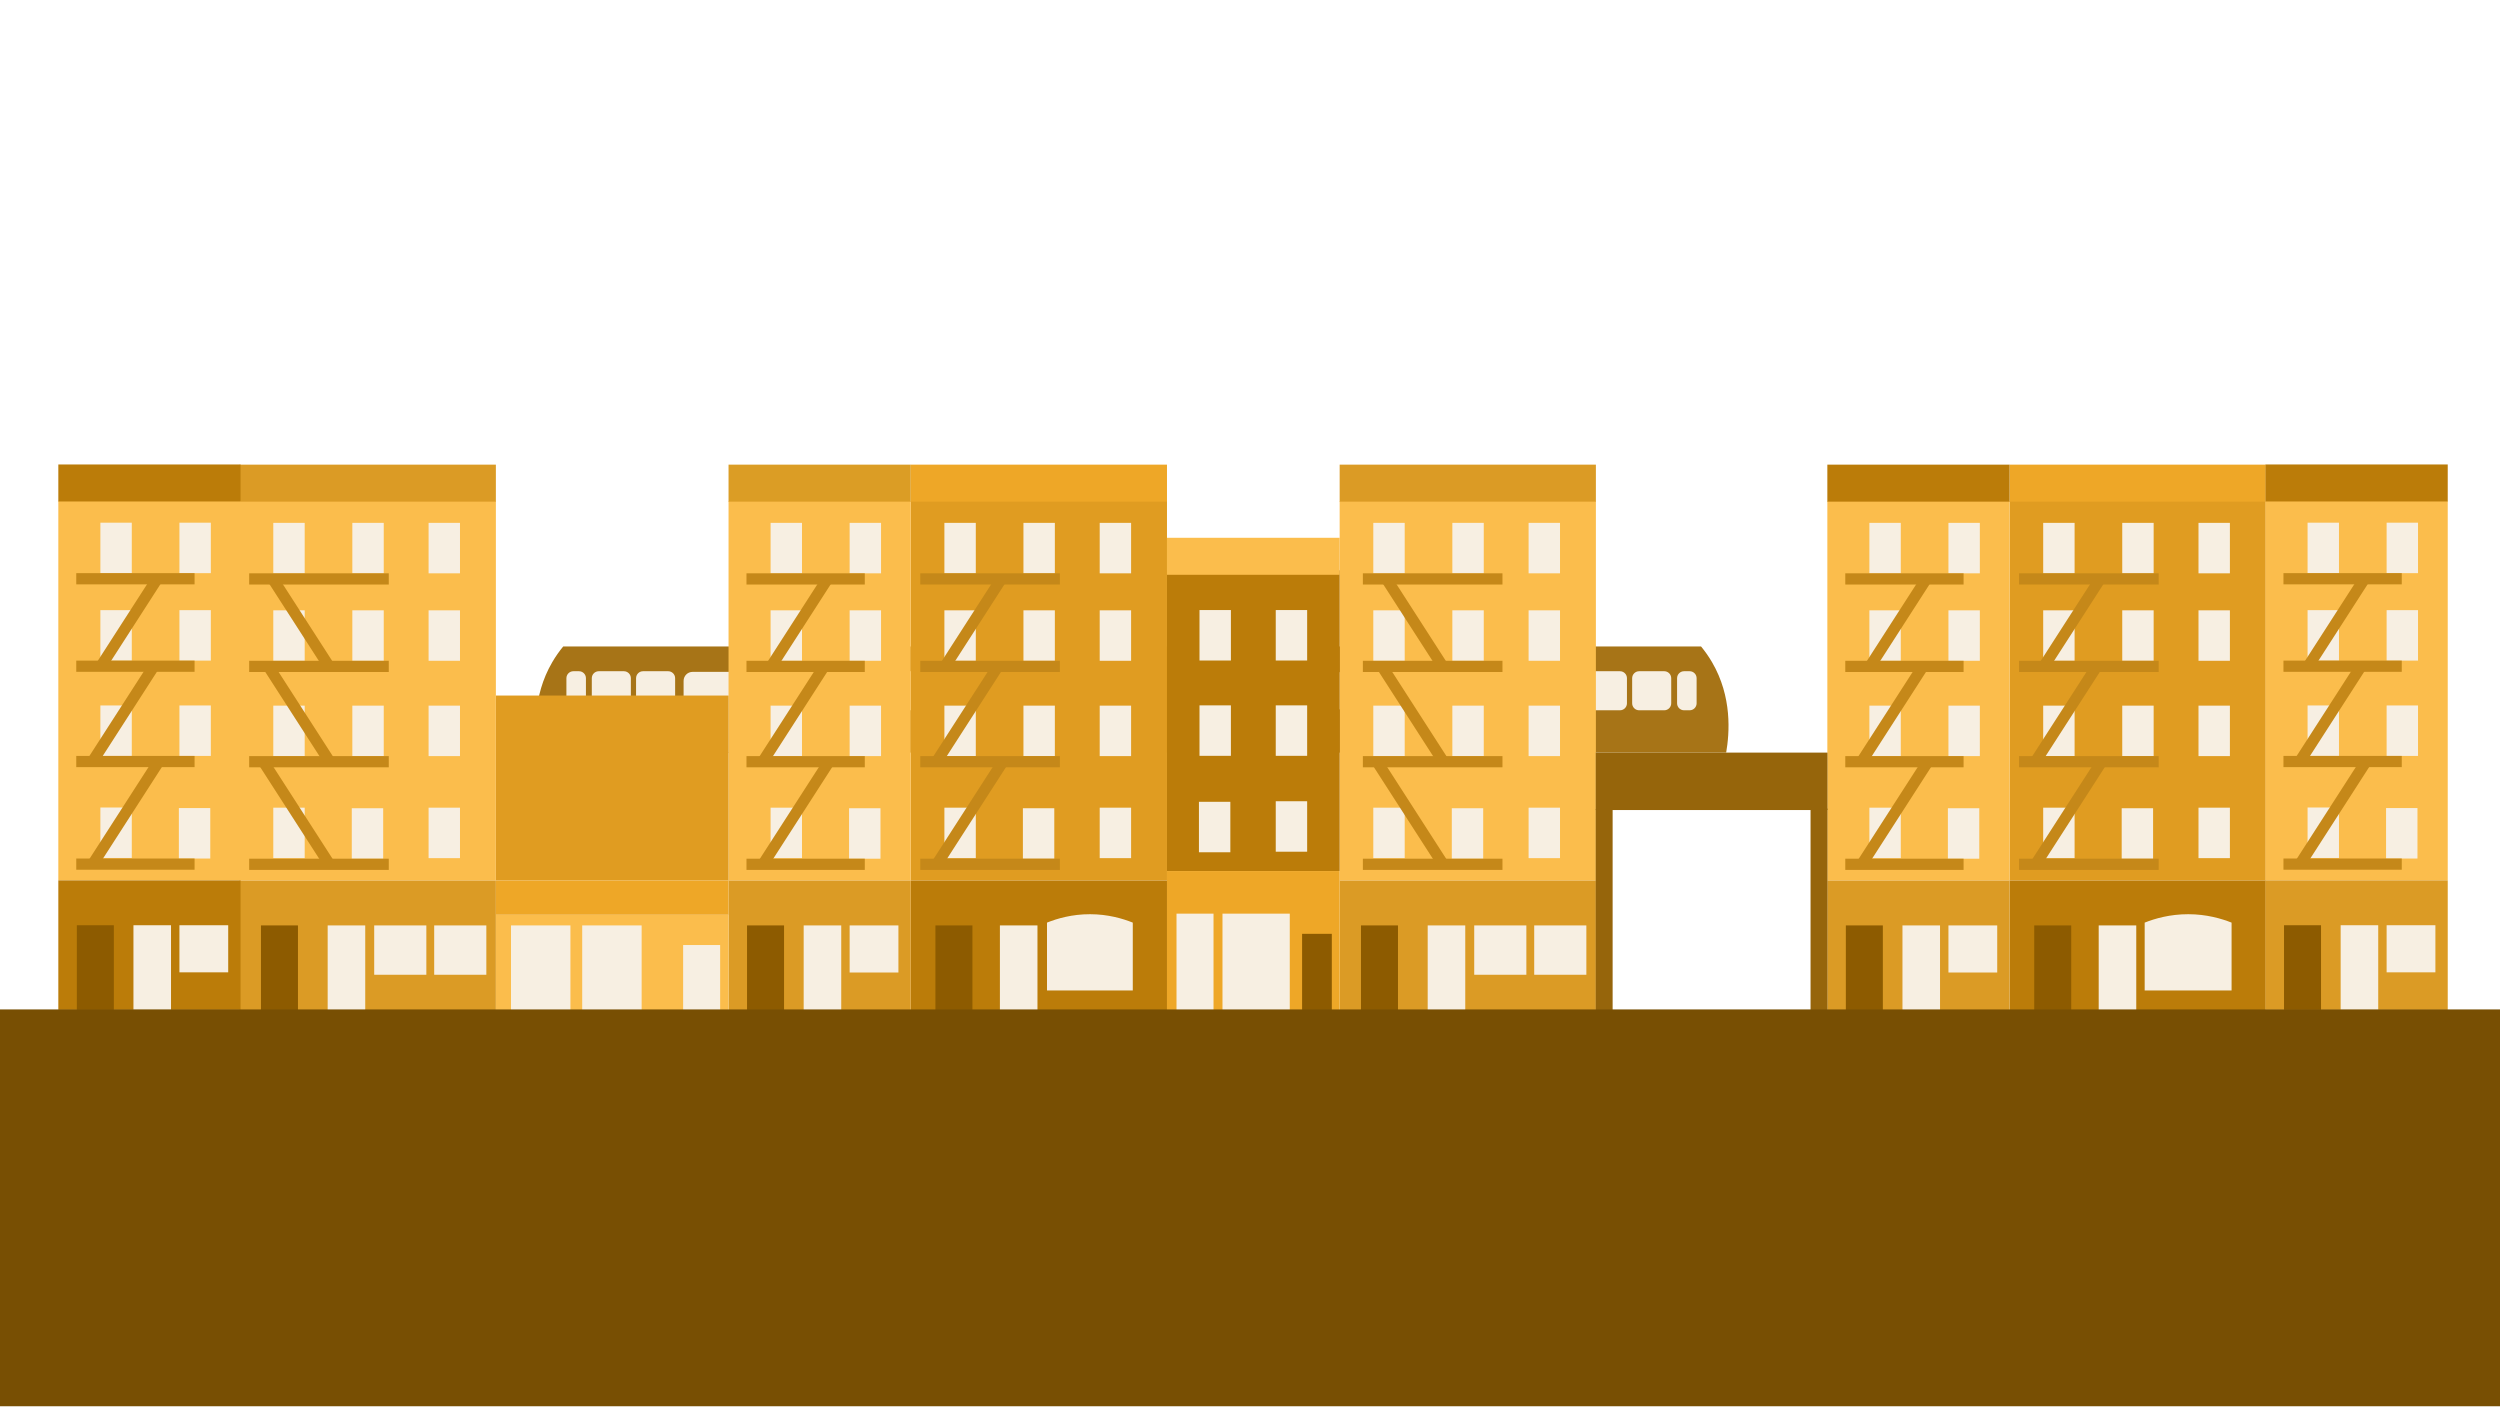
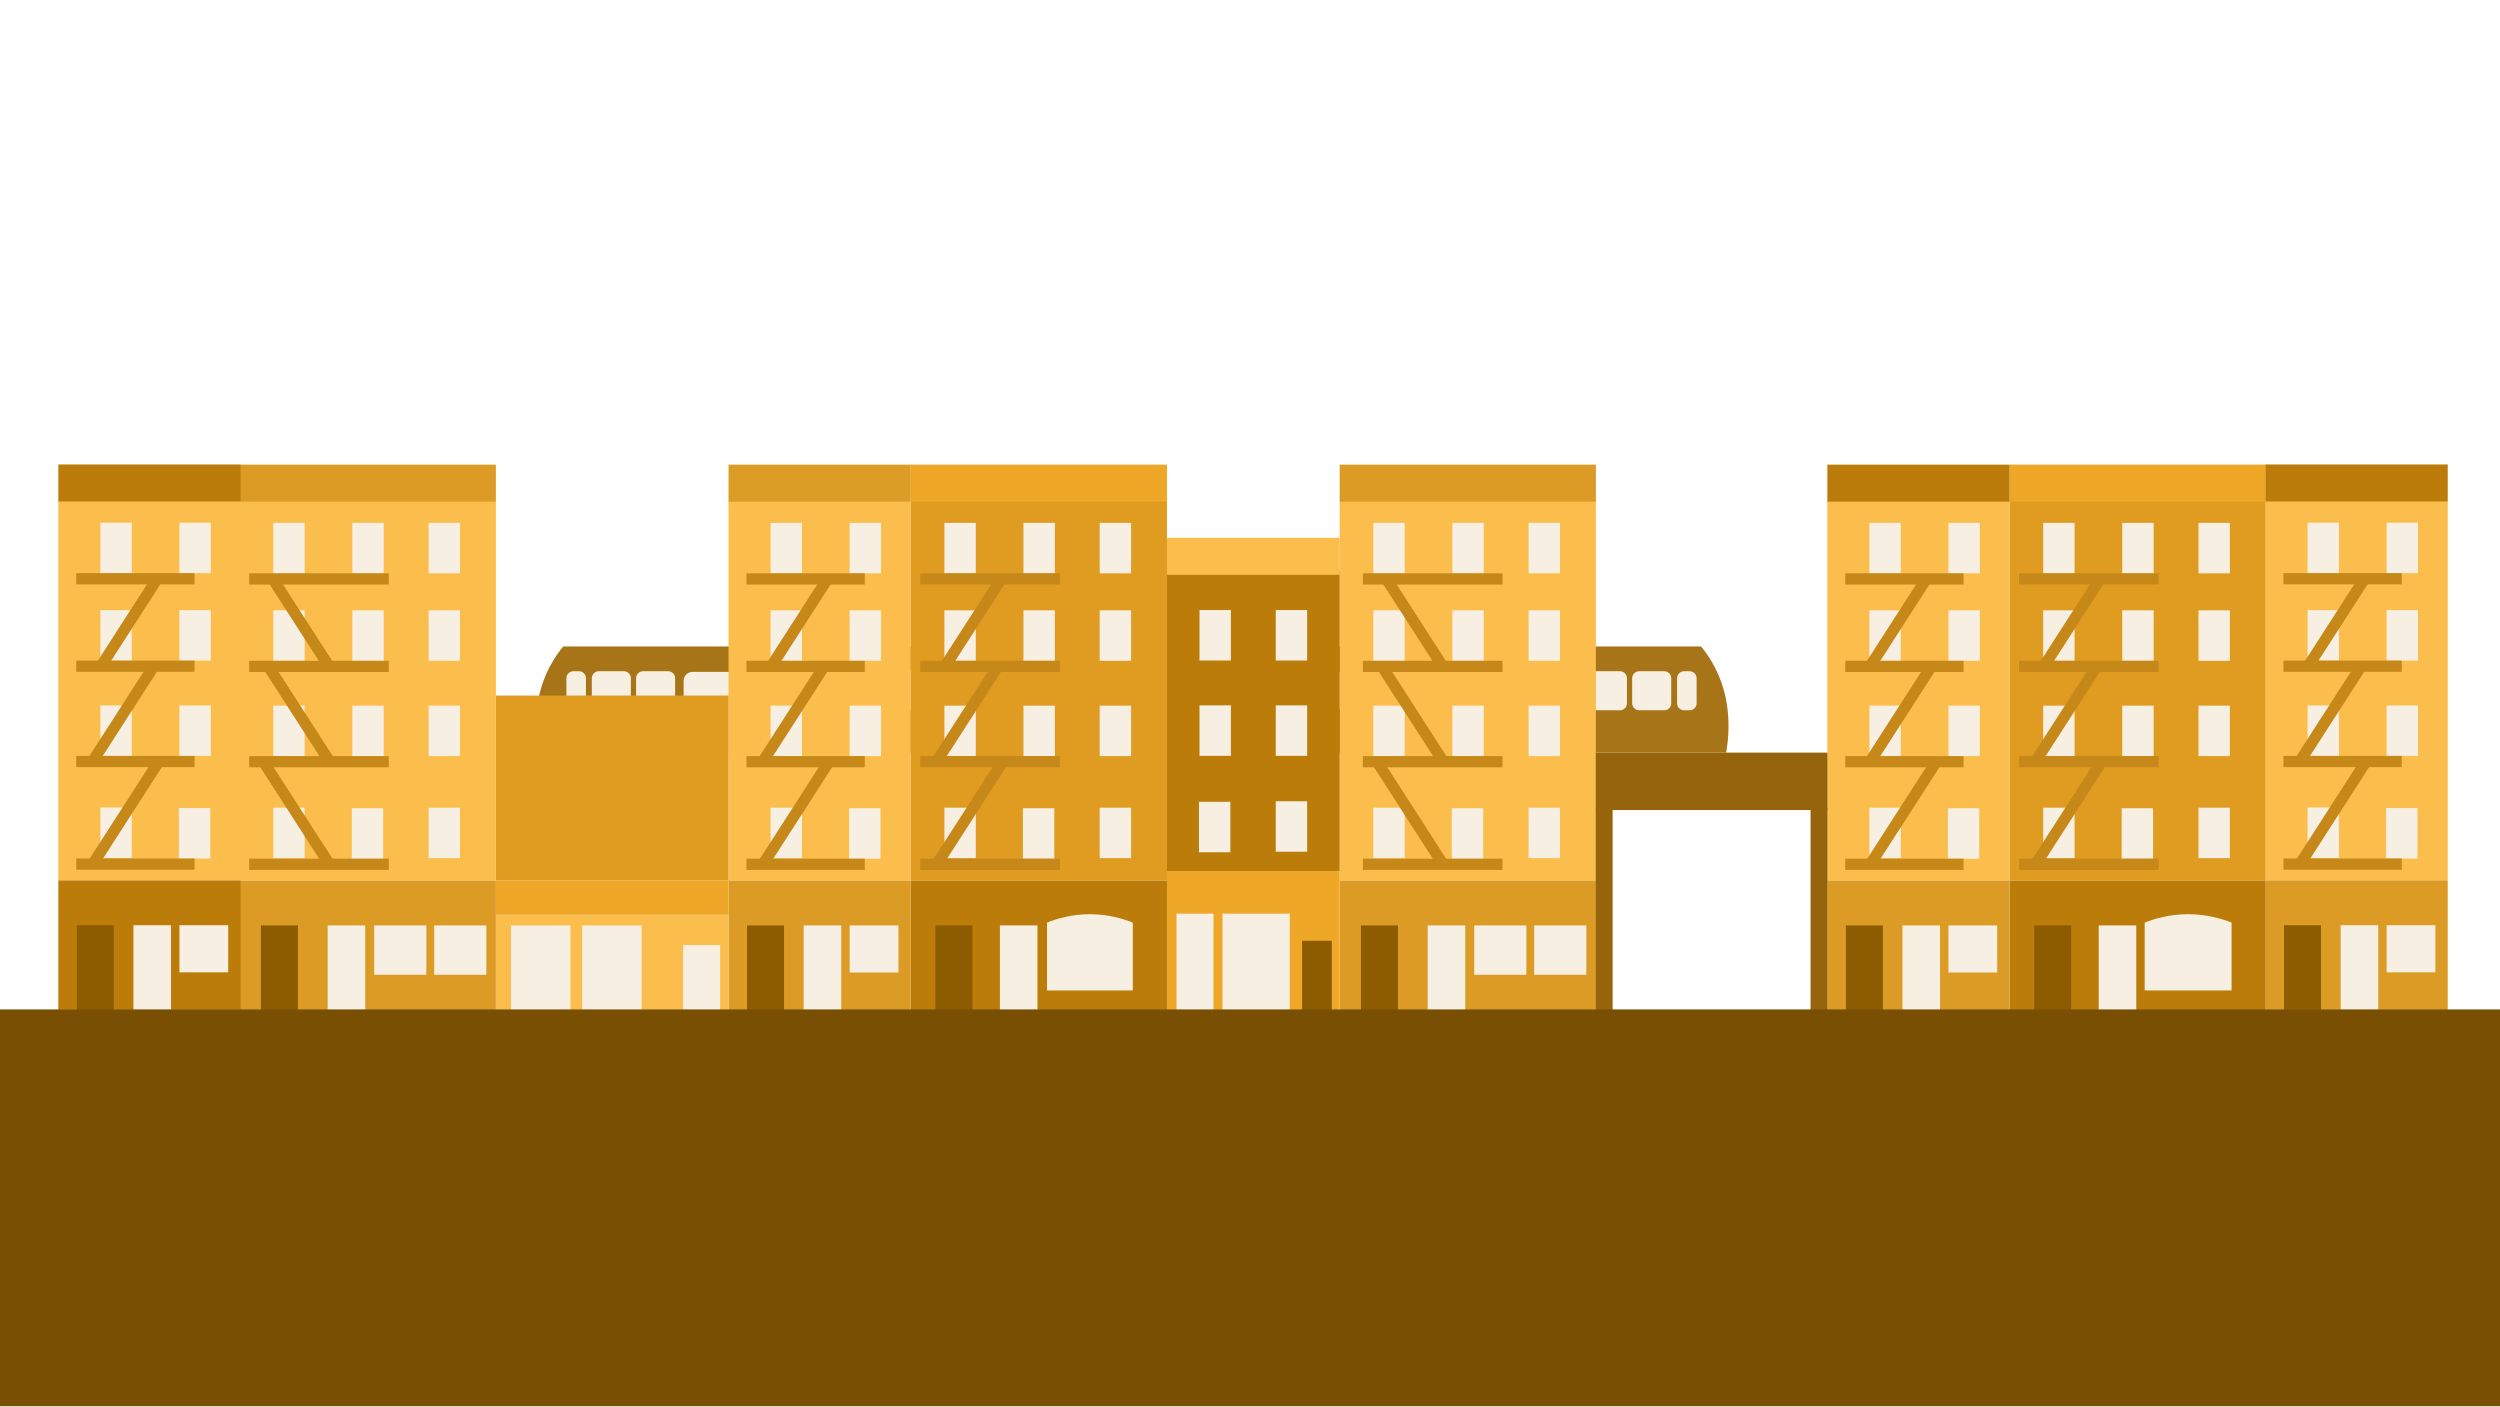
<svg xmlns="http://www.w3.org/2000/svg" viewBox="0 0 3840 2160">
  <g id="tourComponents-fade-1">
    <g id="tourComponents-fade-1-animation">
      <path d="M2651.39,1156h-908.39v-163h869.83c5.88,7.13,11.58,15.1,16.79,24,31.19,53.27,26.94,108.99,21.77,139Z" style="fill: #a77417; stroke-width: 0px;" />
      <path d="M2347.78,1032h64.44c7.61,0,13.78,6.17,13.78,13.78v110.22h-92v-110.22c0-7.61,6.17-13.78,13.78-13.78Z" style="fill: #f7efe2; stroke-width: 0px;" />
      <path d="M1955.78,1032h64.44c7.61,0,13.78,6.17,13.78,13.78v110.22h-92v-110.22c0-7.61,6.17-13.78,13.78-13.78Z" style="fill: #f7efe2; stroke-width: 0px;" />
      <rect x="2052" y="1031" width="60" height="60" rx="10.72" ry="10.72" style="fill: #f7efe2; stroke-width: 0px;" />
      <rect x="2120" y="1031" width="60" height="60" rx="10.72" ry="10.72" style="fill: #f7efe2; stroke-width: 0px;" />
      <rect x="2189" y="1031" width="60" height="60" rx="10.72" ry="10.72" style="fill: #f7efe2; stroke-width: 0px;" />
      <rect x="2258" y="1031" width="60" height="60" rx="10.72" ry="10.72" style="fill: #f7efe2; stroke-width: 0px;" />
      <rect x="2439" y="1031" width="60" height="60" rx="10.72" ry="10.72" style="fill: #f7efe2; stroke-width: 0px;" />
      <rect x="2507" y="1031" width="60" height="60" rx="10.72" ry="10.72" style="fill: #f7efe2; stroke-width: 0px;" />
      <rect x="2576" y="1031" width="30" height="60" rx="10.72" ry="10.72" style="fill: #f7efe2; stroke-width: 0px;" />
      <rect x="1864" y="1031" width="60" height="60" rx="10.72" ry="10.72" transform="translate(3788 2122) rotate(180)" style="fill: #f7efe2; stroke-width: 0px;" />
      <rect x="1796" y="1031" width="60" height="60" rx="10.72" ry="10.72" transform="translate(3652 2122) rotate(180)" style="fill: #f7efe2; stroke-width: 0px;" />
      <rect x="1757" y="1031" width="30" height="60" rx="10.72" ry="10.72" transform="translate(3544 2122) rotate(180)" style="fill: #f7efe2; stroke-width: 0px;" />
      <path d="M826.61,1156h906.39v-163h-867.92c-5.87,7.13-11.55,15.1-16.75,24-31.13,53.27-26.88,108.99-21.72,139Z" style="fill: #a77417; stroke-width: 0px;" />
      <path d="M1050,1032h92v110.22c0,7.61-6.17,13.78-13.78,13.78h-64.44c-7.61,0-13.78-6.17-13.78-13.78v-110.22h0Z" transform="translate(2192 2188) rotate(180)" style="fill: #f7efe2; stroke-width: 0px;" />
      <path d="M1442,1032h92v110.22c0,7.61-6.17,13.78-13.78,13.78h-64.44c-7.61,0-13.78-6.17-13.78-13.78v-110.22h0Z" transform="translate(2976 2188) rotate(180)" style="fill: #f7efe2; stroke-width: 0px;" />
      <rect x="1364" y="1031" width="60" height="60" rx="10.72" ry="10.72" transform="translate(2788 2122) rotate(180)" style="fill: #f7efe2; stroke-width: 0px;" />
      <rect x="1296" y="1031" width="60" height="60" rx="10.72" ry="10.72" transform="translate(2652 2122) rotate(180)" style="fill: #f7efe2; stroke-width: 0px;" />
      <rect x="1227" y="1031" width="60" height="60" rx="10.72" ry="10.72" transform="translate(2514 2122) rotate(180)" style="fill: #f7efe2; stroke-width: 0px;" />
      <rect x="1158" y="1031" width="60" height="60" rx="10.72" ry="10.72" transform="translate(2376 2122) rotate(180)" style="fill: #f7efe2; stroke-width: 0px;" />
      <rect x="977" y="1031" width="60" height="60" rx="10.72" ry="10.72" transform="translate(2014 2122) rotate(180)" style="fill: #f7efe2; stroke-width: 0px;" />
      <rect x="909" y="1031" width="60" height="60" rx="10.72" ry="10.72" transform="translate(1878 2122) rotate(180)" style="fill: #f7efe2; stroke-width: 0px;" />
      <rect x="870" y="1031" width="30" height="60" rx="10.72" ry="10.72" transform="translate(1770 2122) rotate(180)" style="fill: #f7efe2; stroke-width: 0px;" />
      <rect x="1552" y="1031" width="60" height="60" rx="10.72" ry="10.72" style="fill: #f7efe2; stroke-width: 0px;" />
      <rect x="1620" y="1031" width="60" height="60" rx="10.72" ry="10.72" style="fill: #f7efe2; stroke-width: 0px;" />
      <rect x="1689" y="1031" width="30" height="60" rx="10.72" ry="10.72" style="fill: #f7efe2; stroke-width: 0px;" />
    </g>
  </g>
  <g id="tourComponents-move">
    <rect x="1398.92" y="769.53" width="393.56" height="583.02" style="fill: #e09c21; stroke-width: 0px;" />
    <rect x="1398.92" y="713.69" width="393.56" height="56.84" style="fill: #eea727; stroke-width: 0px;" />
    <rect x="1398.92" y="1352.55" width="393.56" height="198.93" style="fill: #bb7c09; stroke-width: 0px;" />
    <rect x="1450.59" y="803.12" width="48.23" height="77.51" style="fill: #f7efe2; stroke-width: 0px;" />
    <rect x="1450.59" y="937.46" width="48.23" height="77.51" style="fill: #f7efe2; stroke-width: 0px;" />
    <rect x="1450.59" y="1083.86" width="48.23" height="77.51" style="fill: #f7efe2; stroke-width: 0px;" />
    <rect x="1450.59" y="1240.59" width="48.23" height="77.51" style="fill: #f7efe2; stroke-width: 0px;" />
    <rect x="1572.02" y="803.12" width="48.23" height="77.51" style="fill: #f7efe2; stroke-width: 0px;" />
    <rect x="1572.02" y="937.46" width="48.23" height="77.51" style="fill: #f7efe2; stroke-width: 0px;" />
    <rect x="1572.02" y="1083.86" width="48.23" height="77.51" style="fill: #f7efe2; stroke-width: 0px;" />
    <rect x="1571.16" y="1241.46" width="48.23" height="77.51" style="fill: #f7efe2; stroke-width: 0px;" />
    <rect x="1689.14" y="803.12" width="48.23" height="77.51" style="fill: #f7efe2; stroke-width: 0px;" />
    <rect x="1689.14" y="937.46" width="48.23" height="77.51" style="fill: #f7efe2; stroke-width: 0px;" />
    <rect x="1689.14" y="1083.86" width="48.23" height="77.51" style="fill: #f7efe2; stroke-width: 0px;" />
    <rect x="1689.14" y="1240.59" width="48.23" height="77.51" style="fill: #f7efe2; stroke-width: 0px;" />
    <rect x="1436.81" y="1421.44" width="56.84" height="130.04" style="fill: #8d5b00; stroke-width: 0px;" />
    <path d="M1739.95,1521.34h-131.76v-104.2c15.57-6.25,38.37-12.97,66.21-12.92,27.52.05,50.07,6.71,65.55,12.92v104.2Z" style="fill: #f7efe2; stroke-width: 0px;" />
    <rect x="1535.85" y="1421.44" width="57.7" height="130.04" style="fill: #f7efe2; stroke-width: 0px;" />
    <rect x="1413.56" y="1014.97" width="214.43" height="17.22" style="fill: #c58819; stroke-width: 0px;" />
    <rect x="1413.56" y="1161.37" width="214.43" height="17.22" style="fill: #c58819; stroke-width: 0px;" />
    <rect x="1413.56" y="880.62" width="214.43" height="17.22" style="fill: #c58819; stroke-width: 0px;" />
    <rect x="1413.56" y="1318.96" width="214.43" height="17.22" style="fill: #c58819; stroke-width: 0px;" />
    <rect x="1399.35" y="1239.51" width="181.28" height="17.22" transform="translate(-365.96 1825.46) rotate(-57.23)" style="fill: #c58819; stroke-width: 0px;" />
    <rect x="1395.09" y="1087.93" width="181.28" height="17.22" transform="translate(-240.46 1752.34) rotate(-57.23)" style="fill: #c58819; stroke-width: 0px;" />
    <rect x="1412.89" y="949.1" width="161.98" height="17.22" transform="translate(-119.98 1695.5) rotate(-57.23)" style="fill: #c58819; stroke-width: 0px;" />
    <rect x="2057.72" y="769.53" width="393.56" height="583.02" style="fill: #fbbd4c; stroke-width: 0px;" />
    <rect x="2057.72" y="713.69" width="393.56" height="56.84" style="fill: #db9b25; stroke-width: 0px;" />
    <rect x="2057.72" y="1352.55" width="393.56" height="198.93" style="fill: #db9b25; stroke-width: 0px;" />
    <rect x="2109.39" y="803.12" width="48.23" height="77.51" style="fill: #f7efe2; stroke-width: 0px;" />
    <rect x="2109.39" y="937.46" width="48.23" height="77.51" style="fill: #f7efe2; stroke-width: 0px;" />
    <rect x="2109.39" y="1083.86" width="48.23" height="77.51" style="fill: #f7efe2; stroke-width: 0px;" />
    <rect x="2109.39" y="1240.59" width="48.23" height="77.51" style="fill: #f7efe2; stroke-width: 0px;" />
    <rect x="2230.82" y="803.12" width="48.23" height="77.51" style="fill: #f7efe2; stroke-width: 0px;" />
    <rect x="2230.82" y="937.46" width="48.23" height="77.51" style="fill: #f7efe2; stroke-width: 0px;" />
    <rect x="2230.82" y="1083.86" width="48.23" height="77.51" style="fill: #f7efe2; stroke-width: 0px;" />
    <rect x="2229.96" y="1241.46" width="48.23" height="77.51" style="fill: #f7efe2; stroke-width: 0px;" />
    <rect x="2347.94" y="803.12" width="48.23" height="77.51" style="fill: #f7efe2; stroke-width: 0px;" />
    <rect x="2347.94" y="937.46" width="48.23" height="77.51" style="fill: #f7efe2; stroke-width: 0px;" />
    <rect x="2347.94" y="1083.86" width="48.23" height="77.51" style="fill: #f7efe2; stroke-width: 0px;" />
    <rect x="2347.94" y="1240.59" width="48.23" height="77.51" style="fill: #f7efe2; stroke-width: 0px;" />
    <rect x="2090.45" y="1421.44" width="56.84" height="130.04" style="fill: #8d5b00; stroke-width: 0px;" />
    <rect x="2192.93" y="1421.44" width="57.7" height="130.04" style="fill: #f7efe2; stroke-width: 0px;" />
    <rect x="2093.36" y="1014.97" width="214.43" height="17.22" style="fill: #c58819; stroke-width: 0px;" />
    <rect x="2093.36" y="1161.37" width="214.43" height="17.22" style="fill: #c58819; stroke-width: 0px;" />
    <rect x="2093.36" y="880.62" width="214.43" height="17.22" style="fill: #c58819; stroke-width: 0px;" />
    <rect x="2093.36" y="1318.96" width="214.43" height="17.22" style="fill: #c58819; stroke-width: 0px;" />
    <rect x="2074.89" y="1239.51" width="181.28" height="17.22" transform="translate(2288.1 3744.58) rotate(-122.77)" style="fill: #c58819; stroke-width: 0px;" />
    <rect x="2079.15" y="1087.93" width="181.28" height="17.22" transform="translate(2422.13 3514.54) rotate(-122.77)" style="fill: #c58819; stroke-width: 0px;" />
    <rect x="2092.69" y="949.1" width="161.98" height="17.22" transform="translate(2544.87 3303.83) rotate(-122.77)" style="fill: #c58819; stroke-width: 0px;" />
    <rect x="2264.4" y="1421.44" width="80.09" height="75.78" style="fill: #f7efe2; stroke-width: 0px;" />
    <rect x="2356.55" y="1421.44" width="80.09" height="75.78" style="fill: #f7efe2; stroke-width: 0px;" />
    <rect x="1792.48" y="876" width="265.24" height="461.91" style="fill: #bb7c09; stroke-width: 0px;" />
    <rect x="1792.48" y="1337.91" width="265.24" height="213.57" style="fill: #eea727; stroke-width: 0px;" />
    <rect x="1792.48" y="826.03" width="265.24" height="56.84" style="fill: #fbbd4c; stroke-width: 0px;" />
    <rect x="1842.43" y="937.04" width="48.23" height="77.51" style="fill: #f7efe2; stroke-width: 0px;" />
    <rect x="1842.43" y="1083.44" width="48.23" height="77.51" style="fill: #f7efe2; stroke-width: 0px;" />
    <rect x="1841.57" y="1231.57" width="48.23" height="77.51" style="fill: #f7efe2; stroke-width: 0px;" />
    <rect x="1959.55" y="937.04" width="48.23" height="77.51" style="fill: #f7efe2; stroke-width: 0px;" />
    <rect x="1959.55" y="1083.44" width="48.23" height="77.51" style="fill: #f7efe2; stroke-width: 0px;" />
    <rect x="1959.55" y="1230.71" width="48.23" height="77.51" style="fill: #f7efe2; stroke-width: 0px;" />
    <rect x="1807.12" y="1403.36" width="56.84" height="148.12" style="fill: #f7efe2; stroke-width: 0px;" />
    <rect x="1877.74" y="1403.36" width="103.34" height="148.12" style="fill: #f7efe2; stroke-width: 0px;" />
-     <rect x="2000.02" y="1434.36" width="45.64" height="117.12" style="fill: #8d5b00; stroke-width: 0px;" />
+     <rect x="2000.02" y="1445" width="45.64" height="106.48" style="fill: #8d5b00; stroke-width: 0px;" />
    <rect x="1119.04" y="769.53" width="279.88" height="583.02" style="fill: #fbbd4c; stroke-width: 0px;" />
    <rect x="1119.04" y="713.69" width="279.88" height="56.84" style="fill: #db9d25; stroke-width: 0px;" />
    <rect x="1119.04" y="1352.55" width="279.88" height="198.93" style="fill: #db9b25; stroke-width: 0px;" />
    <rect x="1183.63" y="803.12" width="48.23" height="77.51" style="fill: #f7efe2; stroke-width: 0px;" />
    <rect x="1183.63" y="937.46" width="48.23" height="77.51" style="fill: #f7efe2; stroke-width: 0px;" />
    <rect x="1183.63" y="1083.86" width="48.23" height="77.51" style="fill: #f7efe2; stroke-width: 0px;" />
    <rect x="1183.63" y="1240.59" width="48.23" height="77.51" style="fill: #f7efe2; stroke-width: 0px;" />
    <rect x="1305.05" y="803.12" width="48.23" height="77.51" style="fill: #f7efe2; stroke-width: 0px;" />
    <rect x="1305.05" y="937.46" width="48.23" height="77.51" style="fill: #f7efe2; stroke-width: 0px;" />
    <rect x="1305.05" y="1083.86" width="48.23" height="77.51" style="fill: #f7efe2; stroke-width: 0px;" />
    <rect x="1304.19" y="1241.46" width="48.23" height="77.51" style="fill: #f7efe2; stroke-width: 0px;" />
    <rect x="1147.46" y="1421.44" width="56.84" height="130.04" style="fill: #8d5b00; stroke-width: 0px;" />
    <rect x="1234.44" y="1421.44" width="57.7" height="130.04" style="fill: #f7efe2; stroke-width: 0px;" />
    <rect x="1146.6" y="1014.97" width="181.71" height="17.22" style="fill: #c58819; stroke-width: 0px;" />
    <rect x="1146.6" y="1161.37" width="181.71" height="17.22" style="fill: #c58819; stroke-width: 0px;" />
    <rect x="1146.6" y="880.62" width="181.71" height="17.22" style="fill: #c58819; stroke-width: 0px;" />
    <rect x="1146.6" y="1318.96" width="181.71" height="17.22" style="fill: #c58819; stroke-width: 0px;" />
    <rect x="1132.38" y="1239.51" width="181.28" height="17.22" transform="translate(-488.43 1600.98) rotate(-57.23)" style="fill: #c58819; stroke-width: 0px;" />
    <rect x="1128.12" y="1087.93" width="181.28" height="17.22" transform="translate(-362.93 1527.86) rotate(-57.23)" style="fill: #c58819; stroke-width: 0px;" />
    <rect x="1145.92" y="949.1" width="161.98" height="17.22" transform="translate(-242.45 1471.02) rotate(-57.23)" style="fill: #c58819; stroke-width: 0px;" />
    <rect x="761.65" y="1068.36" width="357.39" height="284.19" style="fill: #e09c21; stroke-width: 0px;" />
    <rect x="761.65" y="1405.08" width="357.39" height="146.4" style="fill: #fbbd4c; stroke-width: 0px;" />
    <rect x="761.65" y="1352.55" width="357.39" height="52.53" style="fill: #eea727; stroke-width: 0px;" />
    <rect x="1049.29" y="1451.58" width="56.84" height="99.9" style="fill: #f7efe2; stroke-width: 0px;" />
    <rect x="894.27" y="1421.44" width="91.28" height="130.04" style="fill: #f7efe2; stroke-width: 0px;" />
    <rect x="784.9" y="1421.44" width="91.28" height="130.04" style="fill: #f7efe2; stroke-width: 0px;" />
    <rect x="1305.05" y="1421.44" width="74.92" height="72.34" style="fill: #f7efe2; stroke-width: 0px;" />
    <rect x="368.1" y="769.53" width="393.56" height="583.02" style="fill: #fbbd4c; stroke-width: 0px;" />
    <rect x="368.1" y="713.69" width="393.56" height="56.84" style="fill: #db9b25; stroke-width: 0px;" />
    <rect x="368.1" y="1352.55" width="393.56" height="198.93" style="fill: #db9b25; stroke-width: 0px;" />
    <rect x="419.77" y="803.12" width="48.23" height="77.51" style="fill: #f7efe2; stroke-width: 0px;" />
    <rect x="419.77" y="937.46" width="48.23" height="77.51" style="fill: #f7efe2; stroke-width: 0px;" />
    <rect x="419.77" y="1083.86" width="48.23" height="77.51" style="fill: #f7efe2; stroke-width: 0px;" />
    <rect x="419.77" y="1240.59" width="48.23" height="77.51" style="fill: #f7efe2; stroke-width: 0px;" />
    <rect x="541.19" y="803.12" width="48.23" height="77.51" style="fill: #f7efe2; stroke-width: 0px;" />
    <rect x="541.19" y="937.46" width="48.23" height="77.51" style="fill: #f7efe2; stroke-width: 0px;" />
    <rect x="541.19" y="1083.86" width="48.23" height="77.51" style="fill: #f7efe2; stroke-width: 0px;" />
    <rect x="540.33" y="1241.46" width="48.23" height="77.51" style="fill: #f7efe2; stroke-width: 0px;" />
    <rect x="658.31" y="803.12" width="48.23" height="77.51" style="fill: #f7efe2; stroke-width: 0px;" />
    <rect x="658.31" y="937.46" width="48.23" height="77.51" style="fill: #f7efe2; stroke-width: 0px;" />
    <rect x="658.31" y="1083.86" width="48.23" height="77.51" style="fill: #f7efe2; stroke-width: 0px;" />
    <rect x="658.31" y="1240.59" width="48.23" height="77.51" style="fill: #f7efe2; stroke-width: 0px;" />
    <rect x="400.82" y="1421.44" width="56.84" height="130.04" style="fill: #8d5b00; stroke-width: 0px;" />
    <rect x="503.3" y="1421.44" width="57.7" height="130.04" style="fill: #f7efe2; stroke-width: 0px;" />
    <rect x="382.74" y="1014.97" width="214.43" height="17.22" style="fill: #c58819; stroke-width: 0px;" />
    <rect x="382.74" y="1161.37" width="214.43" height="17.22" style="fill: #c58819; stroke-width: 0px;" />
    <rect x="382.74" y="880.62" width="214.43" height="17.22" style="fill: #c58819; stroke-width: 0px;" />
    <rect x="382.74" y="1318.96" width="214.43" height="17.22" style="fill: #c58819; stroke-width: 0px;" />
    <rect x="364.26" y="1239.51" width="181.28" height="17.22" transform="translate(-348.39 2306.17) rotate(-122.77)" style="fill: #c58819; stroke-width: 0px;" />
    <rect x="368.52" y="1087.93" width="181.28" height="17.22" transform="translate(-214.36 2076.13) rotate(-122.77)" style="fill: #c58819; stroke-width: 0px;" />
    <rect x="382.06" y="949.1" width="161.98" height="17.22" transform="translate(-91.63 1865.43) rotate(-122.77)" style="fill: #c58819; stroke-width: 0px;" />
    <rect x="574.78" y="1421.44" width="80.09" height="75.78" style="fill: #f7efe2; stroke-width: 0px;" />
    <rect x="666.92" y="1421.44" width="80.09" height="75.78" style="fill: #f7efe2; stroke-width: 0px;" />
    <rect x="3086.68" y="769.53" width="393.56" height="583.02" style="fill: #e09c21; stroke-width: 0px;" />
    <rect x="3086.68" y="713.69" width="393.56" height="56.84" style="fill: #eea727; stroke-width: 0px;" />
    <rect x="3086.68" y="1352.55" width="393.56" height="198.93" style="fill: #bb7c09; stroke-width: 0px;" />
    <rect x="3138.35" y="803.12" width="48.23" height="77.51" style="fill: #f7efe2; stroke-width: 0px;" />
    <rect x="3138.35" y="937.46" width="48.23" height="77.51" style="fill: #f7efe2; stroke-width: 0px;" />
    <rect x="3138.35" y="1083.86" width="48.23" height="77.51" style="fill: #f7efe2; stroke-width: 0px;" />
    <rect x="3138.35" y="1240.59" width="48.23" height="77.51" style="fill: #f7efe2; stroke-width: 0px;" />
    <rect x="3259.77" y="803.12" width="48.23" height="77.51" style="fill: #f7efe2; stroke-width: 0px;" />
    <rect x="3259.77" y="937.46" width="48.23" height="77.51" style="fill: #f7efe2; stroke-width: 0px;" />
    <rect x="3259.77" y="1083.86" width="48.23" height="77.51" style="fill: #f7efe2; stroke-width: 0px;" />
    <rect x="3258.91" y="1241.46" width="48.23" height="77.51" style="fill: #f7efe2; stroke-width: 0px;" />
    <rect x="3376.89" y="803.12" width="48.23" height="77.51" style="fill: #f7efe2; stroke-width: 0px;" />
    <rect x="3376.89" y="937.46" width="48.23" height="77.51" style="fill: #f7efe2; stroke-width: 0px;" />
    <rect x="3376.89" y="1083.86" width="48.23" height="77.51" style="fill: #f7efe2; stroke-width: 0px;" />
    <rect x="3376.89" y="1240.59" width="48.23" height="77.51" style="fill: #f7efe2; stroke-width: 0px;" />
    <rect x="3124.57" y="1421.44" width="56.84" height="130.04" style="fill: #8d5b00; stroke-width: 0px;" />
    <path d="M3427.7,1521.34h-133.48v-104.2c15.77-6.25,38.87-12.97,67.08-12.92,27.88.05,50.73,6.71,66.41,12.92v104.2Z" style="fill: #f7efe2; stroke-width: 0px;" />
    <rect x="3223.6" y="1421.44" width="57.7" height="130.04" style="fill: #f7efe2; stroke-width: 0px;" />
    <rect x="3101.32" y="1014.97" width="214.43" height="17.22" style="fill: #c58819; stroke-width: 0px;" />
    <rect x="3101.32" y="1161.37" width="214.43" height="17.22" style="fill: #c58819; stroke-width: 0px;" />
    <rect x="3101.32" y="880.62" width="214.43" height="17.22" style="fill: #c58819; stroke-width: 0px;" />
    <rect x="3101.32" y="1318.96" width="214.43" height="17.22" style="fill: #c58819; stroke-width: 0px;" />
    <rect x="3087.1" y="1239.51" width="181.28" height="17.22" transform="translate(408.3 3244.64) rotate(-57.23)" style="fill: #c58819; stroke-width: 0px;" />
    <rect x="3082.84" y="1087.93" width="181.28" height="17.22" transform="translate(533.81 3171.52) rotate(-57.23)" style="fill: #c58819; stroke-width: 0px;" />
    <rect x="3100.64" y="949.1" width="161.98" height="17.22" transform="translate(654.29 3114.68) rotate(-57.23)" style="fill: #c58819; stroke-width: 0px;" />
    <rect x="2806.8" y="769.53" width="279.88" height="583.02" style="fill: #fbbd4c; stroke-width: 0px;" />
    <rect x="2806.8" y="713.69" width="279.88" height="56.84" style="fill: #bb7c09; stroke-width: 0px;" />
    <rect x="2806.8" y="1352.55" width="279.88" height="198.93" style="fill: #db9b25; stroke-width: 0px;" />
    <rect x="2871.38" y="803.12" width="48.23" height="77.51" style="fill: #f7efe2; stroke-width: 0px;" />
    <rect x="2871.38" y="937.46" width="48.23" height="77.51" style="fill: #f7efe2; stroke-width: 0px;" />
    <rect x="2871.38" y="1083.86" width="48.23" height="77.51" style="fill: #f7efe2; stroke-width: 0px;" />
    <rect x="2871.38" y="1240.59" width="48.23" height="77.51" style="fill: #f7efe2; stroke-width: 0px;" />
    <rect x="2992.81" y="803.12" width="48.23" height="77.51" style="fill: #f7efe2; stroke-width: 0px;" />
    <rect x="2992.81" y="937.46" width="48.23" height="77.51" style="fill: #f7efe2; stroke-width: 0px;" />
    <rect x="2992.81" y="1083.86" width="48.23" height="77.51" style="fill: #f7efe2; stroke-width: 0px;" />
    <rect x="2991.95" y="1241.46" width="48.23" height="77.51" style="fill: #f7efe2; stroke-width: 0px;" />
    <rect x="2835.21" y="1421.44" width="56.84" height="130.04" style="fill: #8d5b00; stroke-width: 0px;" />
    <rect x="2922.19" y="1421.44" width="57.7" height="130.04" style="fill: #f7efe2; stroke-width: 0px;" />
    <rect x="2834.35" y="1014.97" width="181.71" height="17.22" style="fill: #c58819; stroke-width: 0px;" />
    <rect x="2834.35" y="1161.37" width="181.71" height="17.22" style="fill: #c58819; stroke-width: 0px;" />
    <rect x="2834.35" y="880.62" width="181.71" height="17.22" style="fill: #c58819; stroke-width: 0px;" />
    <rect x="2834.35" y="1318.96" width="181.71" height="17.22" style="fill: #c58819; stroke-width: 0px;" />
-     <rect x="2820.14" y="1239.51" width="181.28" height="17.22" transform="translate(285.83 3020.16) rotate(-57.23)" style="fill: #c58819; stroke-width: 0px;" />
-     <rect x="2815.88" y="1087.93" width="181.28" height="17.22" transform="translate(411.34 2947.03) rotate(-57.23)" style="fill: #c58819; stroke-width: 0px;" />
+     <rect x="2833.14" y="1239.51" width="181.28" height="17.22" transform="translate(291.8 3031.09) rotate(-57.23)" style="fill: #c58819; stroke-width: 0px;" />
+     <rect x="2828.88" y="1087.93" width="181.28" height="17.22" transform="translate(417.3 2957.97) rotate(-57.23)" style="fill: #c58819; stroke-width: 0px;" />
    <rect x="2833.68" y="949.1" width="161.98" height="17.22" transform="translate(531.82 2890.2) rotate(-57.23)" style="fill: #c58819; stroke-width: 0px;" />
    <rect x="2992.81" y="1421.44" width="74.92" height="72.34" style="fill: #f7efe2; stroke-width: 0px;" />
    <rect x="89.59" y="769.26" width="279.88" height="583.02" style="fill: #fbbd4c; stroke-width: 0px;" />
    <rect x="89.59" y="713.43" width="279.88" height="56.84" style="fill: #bb7c09; stroke-width: 0px;" />
    <rect x="89.59" y="1352.28" width="279.88" height="198.93" style="fill: #bb7c09; stroke-width: 0px;" />
    <rect x="154.18" y="802.85" width="48.23" height="77.51" style="fill: #f7efe2; stroke-width: 0px;" />
    <rect x="154.18" y="937.19" width="48.23" height="77.51" style="fill: #f7efe2; stroke-width: 0px;" />
    <rect x="154.18" y="1083.59" width="48.23" height="77.51" style="fill: #f7efe2; stroke-width: 0px;" />
    <rect x="154.18" y="1240.33" width="48.23" height="77.51" style="fill: #f7efe2; stroke-width: 0px;" />
    <rect x="275.6" y="802.85" width="48.23" height="77.51" style="fill: #f7efe2; stroke-width: 0px;" />
    <rect x="275.6" y="937.19" width="48.23" height="77.51" style="fill: #f7efe2; stroke-width: 0px;" />
    <rect x="275.6" y="1083.59" width="48.23" height="77.51" style="fill: #f7efe2; stroke-width: 0px;" />
    <rect x="274.74" y="1241.19" width="48.23" height="77.51" style="fill: #f7efe2; stroke-width: 0px;" />
    <rect x="118.01" y="1421.17" width="56.84" height="130.04" style="fill: #8d5b00; stroke-width: 0px;" />
    <rect x="204.98" y="1421.17" width="57.7" height="130.04" style="fill: #f7efe2; stroke-width: 0px;" />
    <rect x="117.15" y="1014.7" width="181.71" height="17.22" style="fill: #c58819; stroke-width: 0px;" />
    <rect x="117.15" y="1161.1" width="181.71" height="17.22" style="fill: #c58819; stroke-width: 0px;" />
    <rect x="117.15" y="880.36" width="181.71" height="17.22" style="fill: #c58819; stroke-width: 0px;" />
    <rect x="117.15" y="1318.69" width="181.71" height="17.22" style="fill: #c58819; stroke-width: 0px;" />
    <rect x="102.93" y="1239.24" width="181.28" height="17.22" transform="translate(-960.48 735.23) rotate(-57.23)" style="fill: #c58819; stroke-width: 0px;" />
    <rect x="98.67" y="1087.66" width="181.28" height="17.22" transform="translate(-834.97 662.11) rotate(-57.23)" style="fill: #c58819; stroke-width: 0px;" />
    <rect x="116.47" y="948.83" width="161.98" height="17.22" transform="translate(-714.49 605.27) rotate(-57.23)" style="fill: #c58819; stroke-width: 0px;" />
    <rect x="275.6" y="1421.17" width="74.92" height="72.34" style="fill: #f7efe2; stroke-width: 0px;" />
    <rect x="3479.84" y="769.26" width="279.88" height="583.02" style="fill: #fbbd4c; stroke-width: 0px;" />
    <rect x="3479.84" y="713.42" width="279.88" height="56.84" style="fill: #bb7c09; stroke-width: 0px;" />
    <rect x="3479.84" y="1352.27" width="279.88" height="198.93" style="fill: #db9b25; stroke-width: 0px;" />
    <rect x="3544.43" y="802.84" width="48.23" height="77.51" style="fill: #f7efe2; stroke-width: 0px;" />
    <rect x="3544.43" y="937.18" width="48.23" height="77.51" style="fill: #f7efe2; stroke-width: 0px;" />
    <rect x="3544.43" y="1083.58" width="48.23" height="77.51" style="fill: #f7efe2; stroke-width: 0px;" />
    <rect x="3544.43" y="1240.32" width="48.23" height="77.51" style="fill: #f7efe2; stroke-width: 0px;" />
    <rect x="3665.85" y="802.84" width="48.23" height="77.51" style="fill: #f7efe2; stroke-width: 0px;" />
    <rect x="3665.85" y="937.18" width="48.23" height="77.51" style="fill: #f7efe2; stroke-width: 0px;" />
    <rect x="3665.85" y="1083.58" width="48.23" height="77.51" style="fill: #f7efe2; stroke-width: 0px;" />
    <rect x="3664.99" y="1241.18" width="48.23" height="77.51" style="fill: #f7efe2; stroke-width: 0px;" />
    <rect x="3508.26" y="1421.16" width="56.84" height="130.04" style="fill: #8d5b00; stroke-width: 0px;" />
    <rect x="3595.24" y="1421.16" width="57.7" height="130.04" style="fill: #f7efe2; stroke-width: 0px;" />
    <rect x="3507.4" y="1014.69" width="181.71" height="17.22" style="fill: #c58819; stroke-width: 0px;" />
    <rect x="3507.4" y="1161.09" width="181.71" height="17.22" style="fill: #c58819; stroke-width: 0px;" />
    <rect x="3507.4" y="880.35" width="181.71" height="17.22" style="fill: #c58819; stroke-width: 0px;" />
    <rect x="3507.4" y="1318.68" width="181.71" height="17.22" style="fill: #c58819; stroke-width: 0px;" />
    <rect x="3493.18" y="1239.23" width="181.28" height="17.22" transform="translate(594.83 3585.97) rotate(-57.23)" style="fill: #c58819; stroke-width: 0px;" />
    <rect x="3488.92" y="1087.65" width="181.28" height="17.22" transform="translate(720.33 3512.85) rotate(-57.23)" style="fill: #c58819; stroke-width: 0px;" />
    <rect x="3506.73" y="948.82" width="161.98" height="17.22" transform="translate(840.81 3456.01) rotate(-57.23)" style="fill: #c58819; stroke-width: 0px;" />
    <rect x="3665.85" y="1421.16" width="74.92" height="72.34" style="fill: #f7efe2; stroke-width: 0px;" />
    <rect x="2451" y="1243" width="26" height="309" style="fill: #96650b; stroke-width: 0px;" />
    <rect x="2451" y="1156" width="356" height="88.22" style="fill: #96650b; stroke-width: 0px;" />
    <rect x="2781" y="1242" width="26" height="310" style="fill: #96650b; stroke-width: 0px;" />
    <rect x="0" y="1550.48" width="3841" height="609.52" style="fill: #784f03; stroke-width: 0px;" />
  </g>
</svg>
